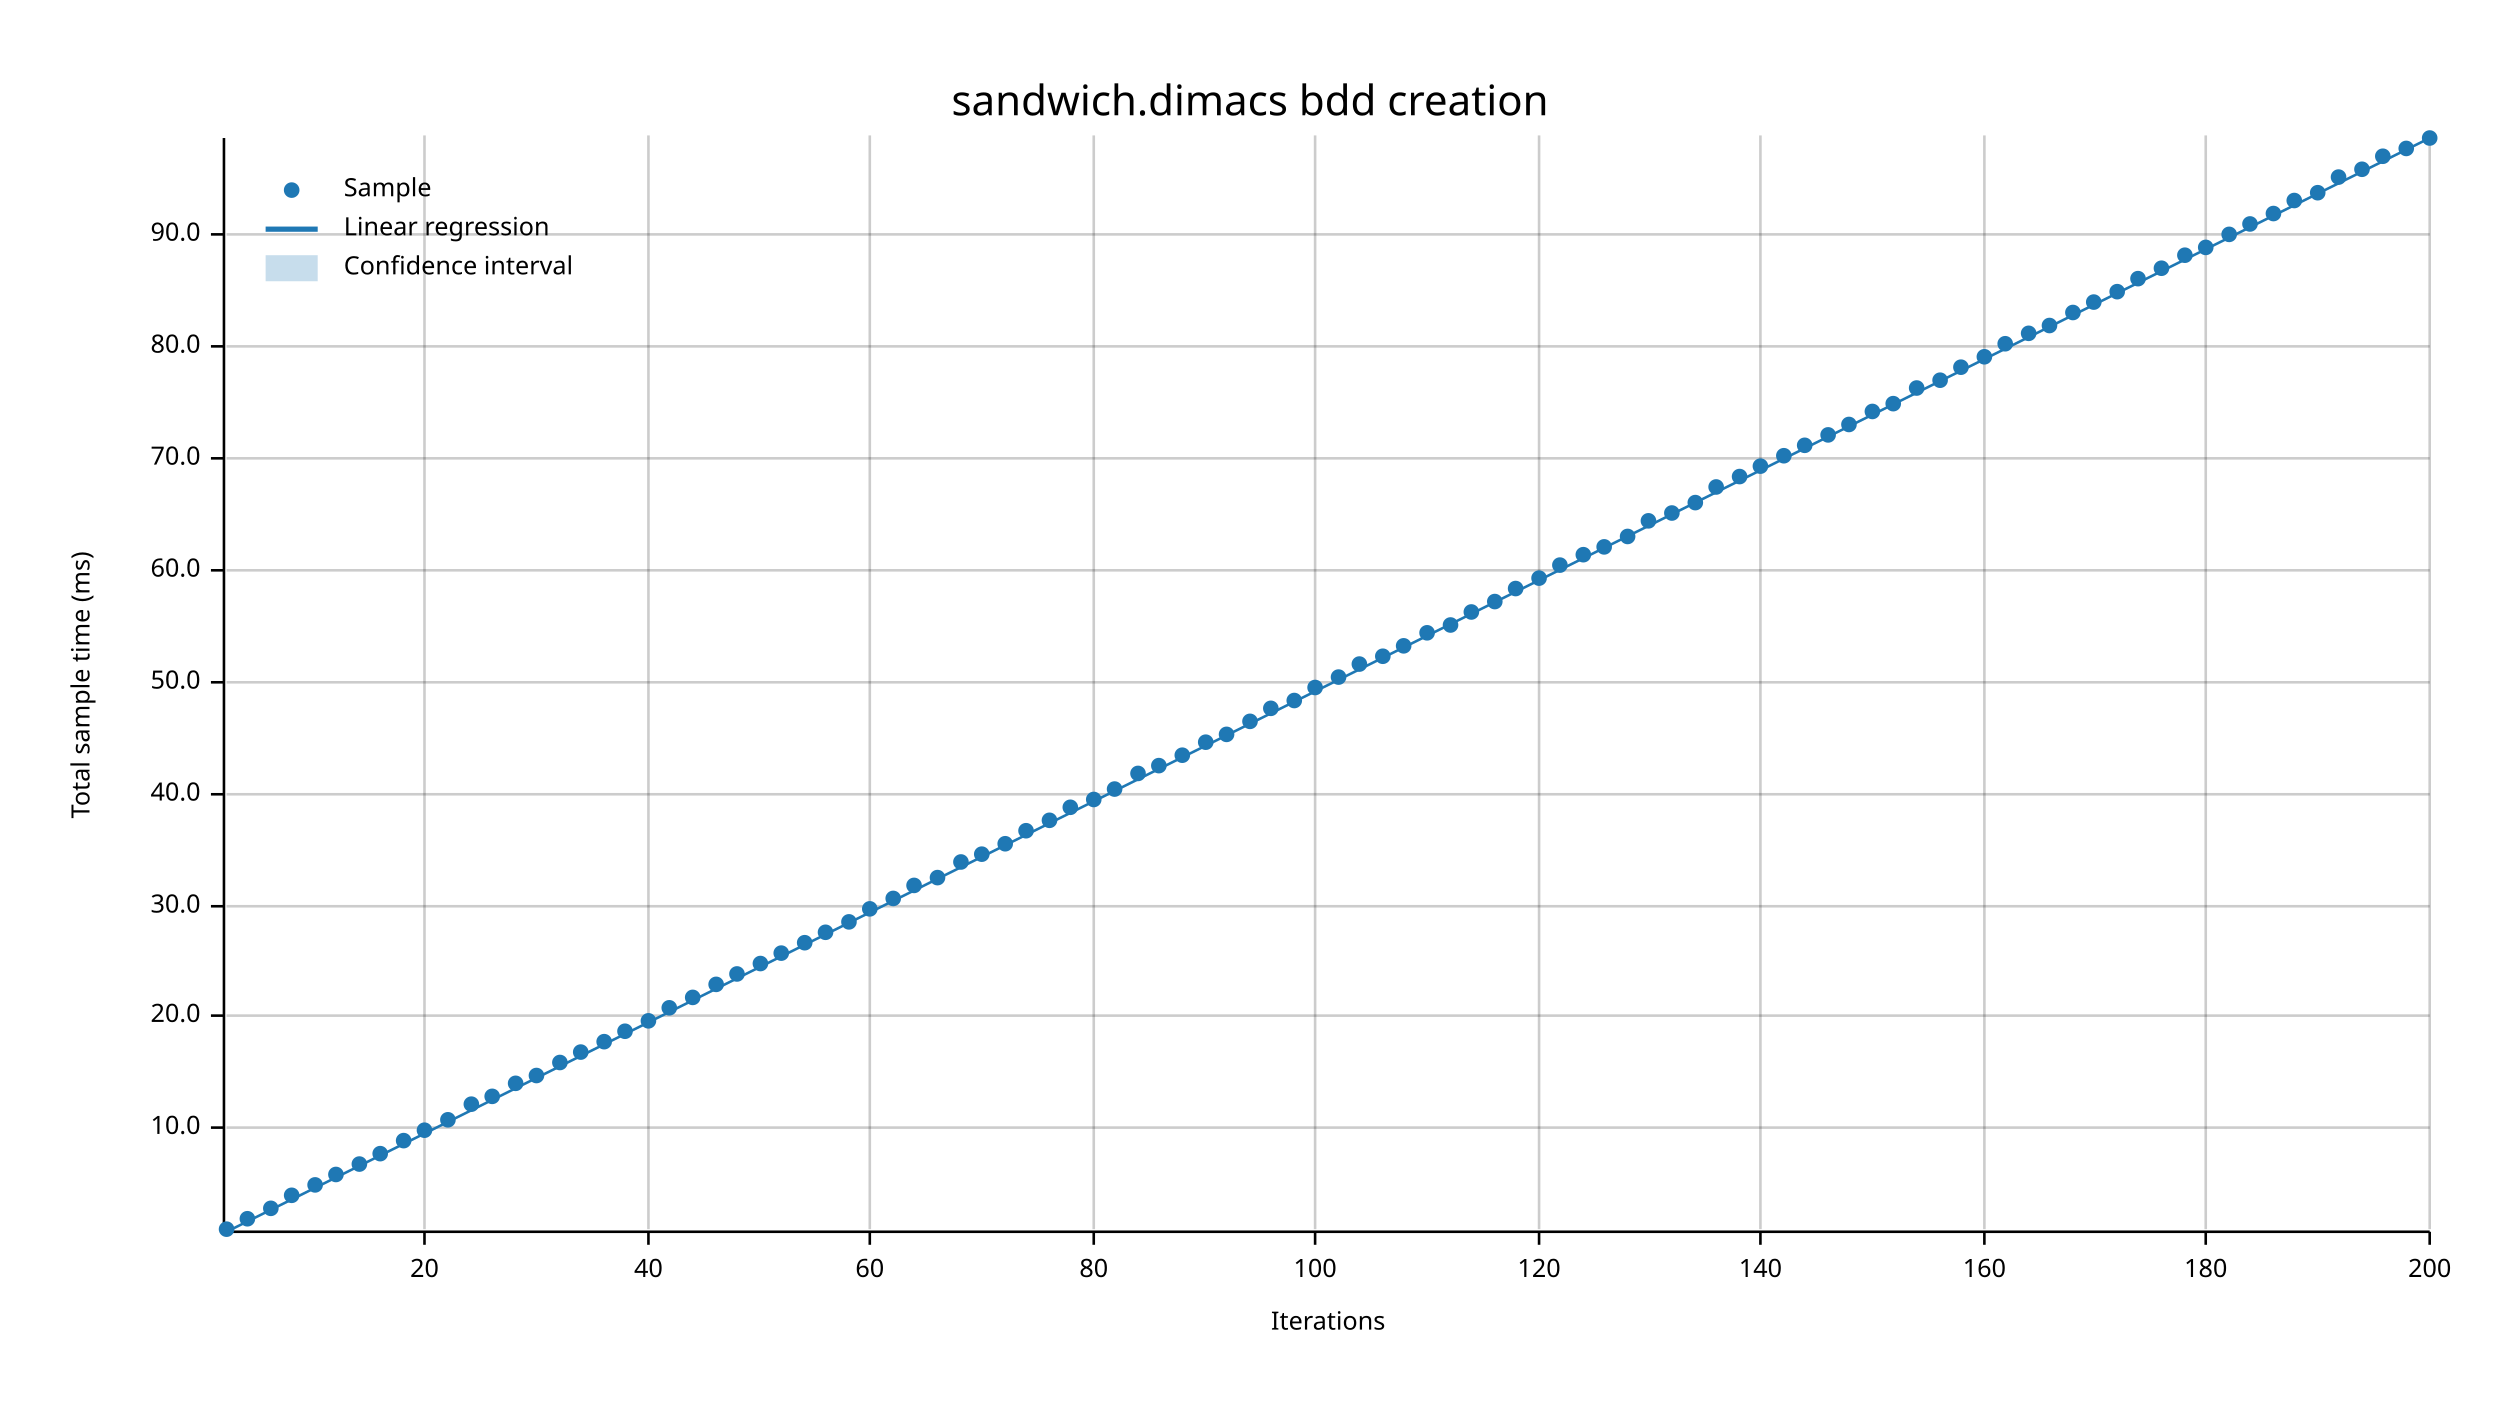
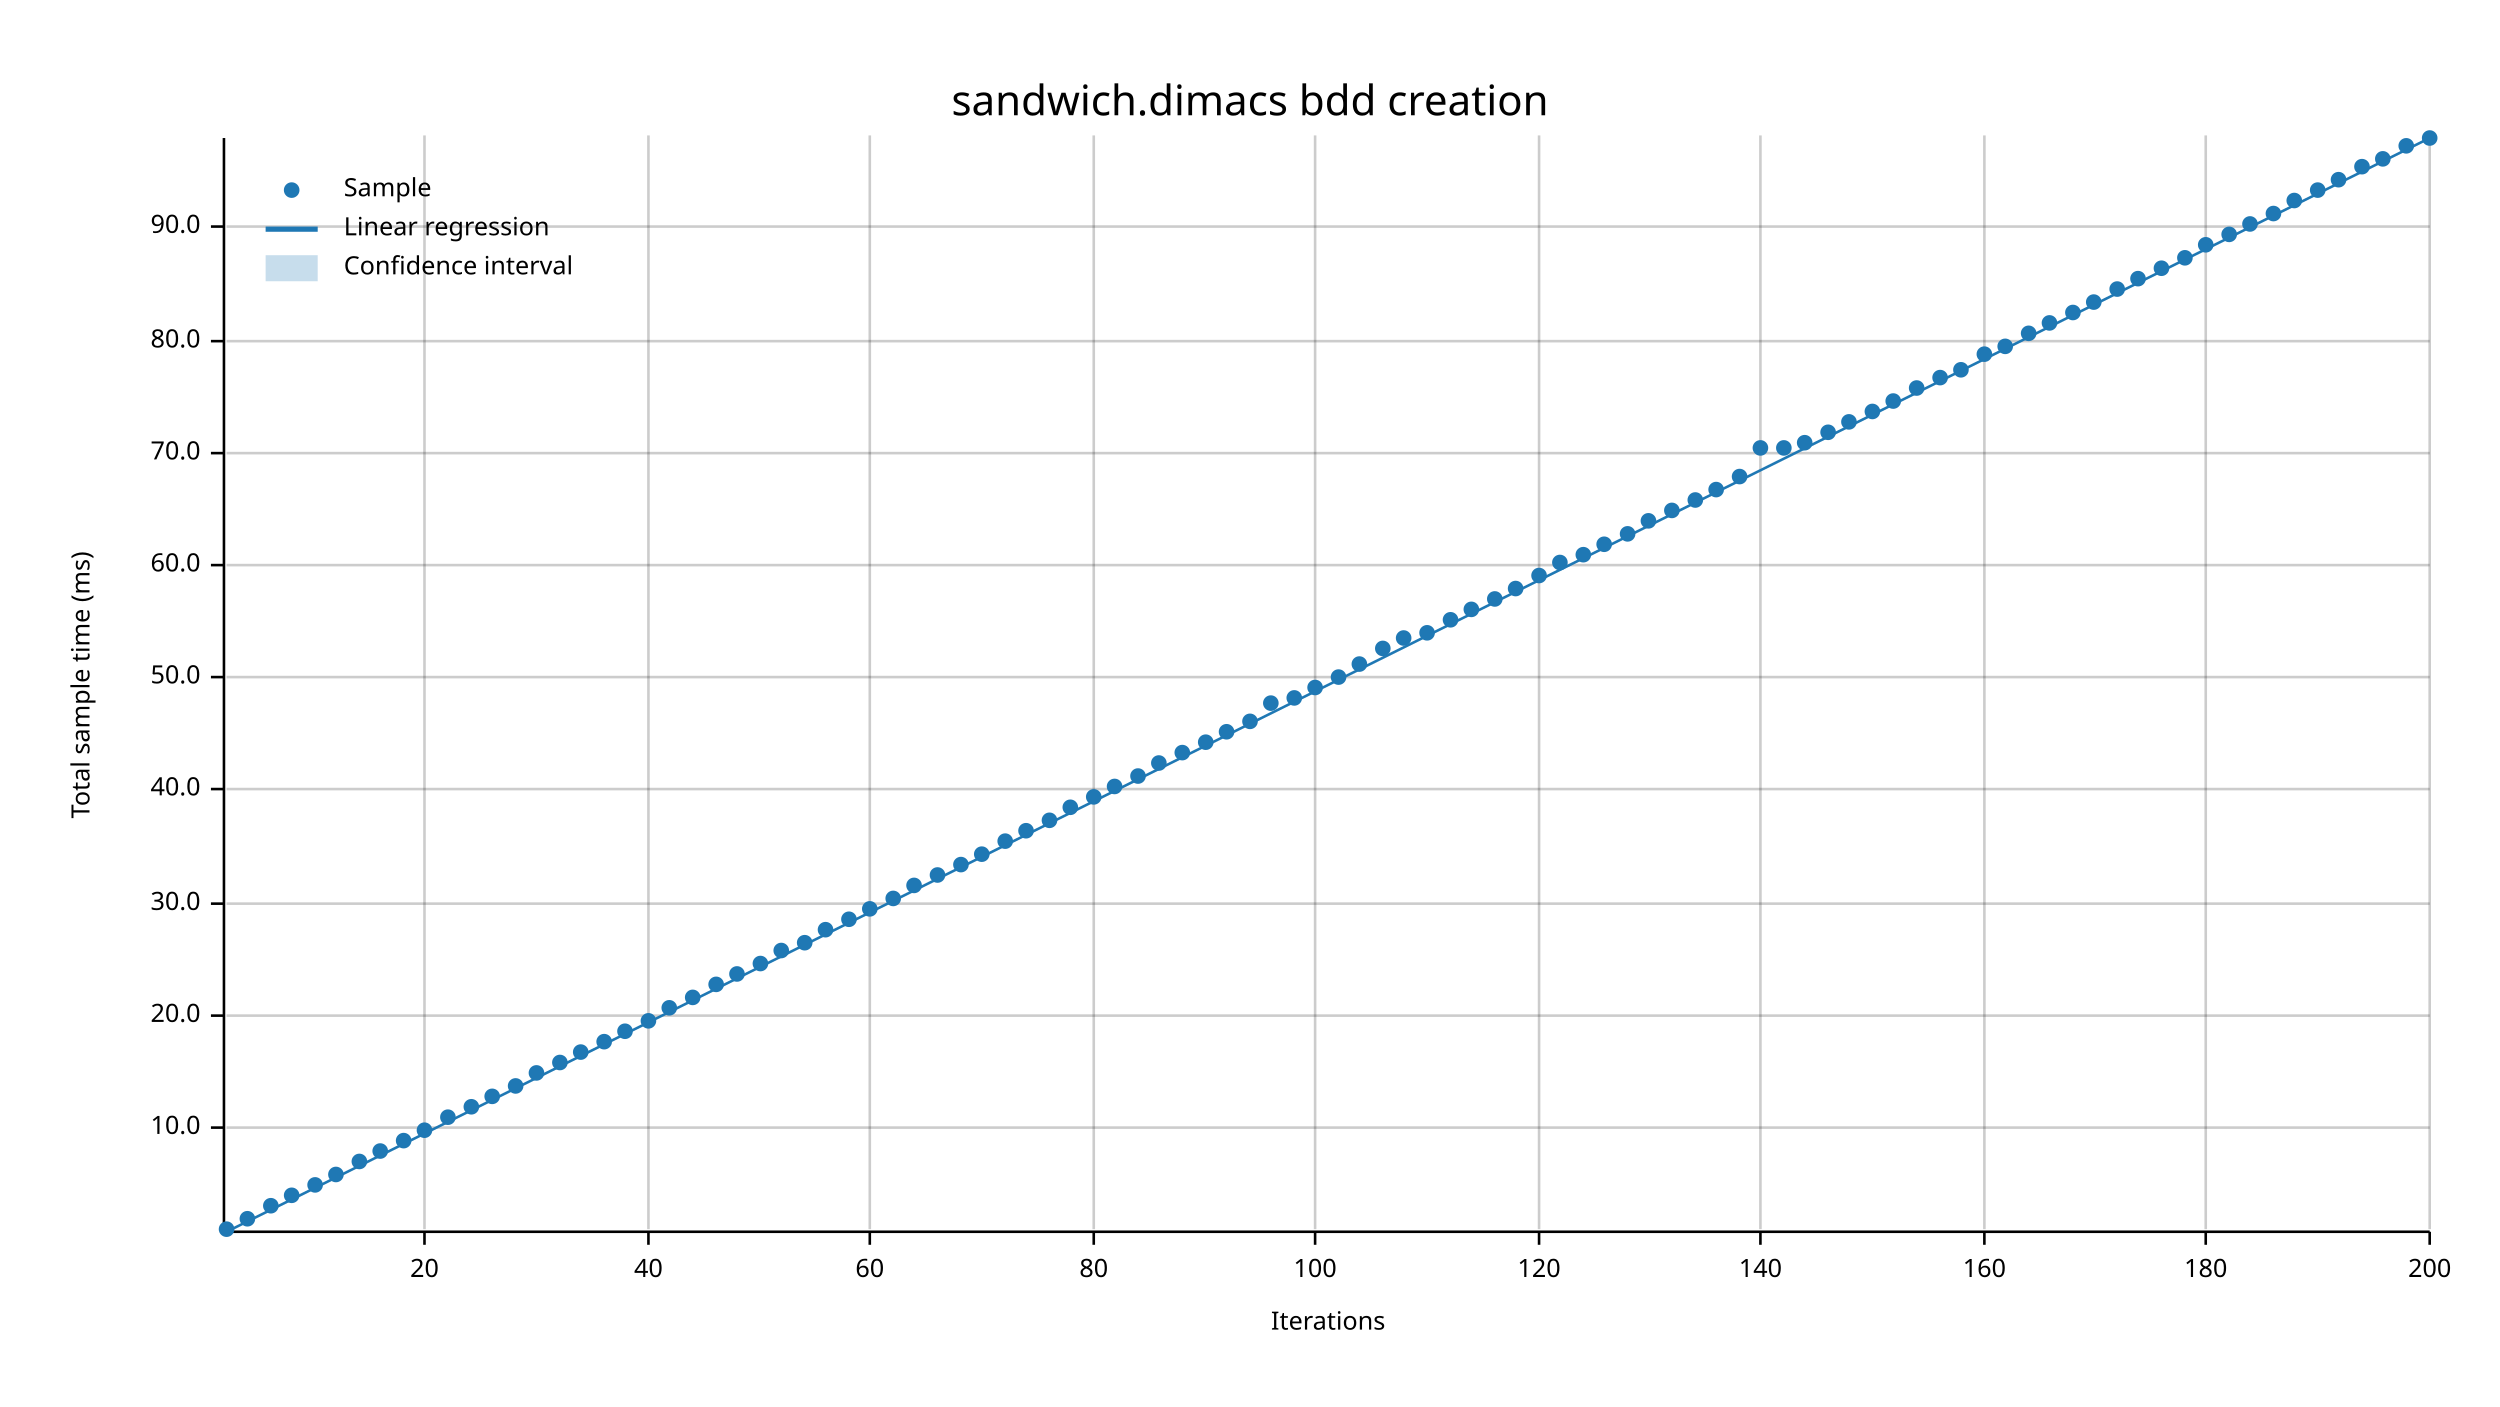
<svg xmlns="http://www.w3.org/2000/svg" width="960" height="540" viewBox="0 0 960 540">
  <text x="480" y="32" dy="0.76em" text-anchor="middle" font-family="sans-serif" font-size="16.129" opacity="1" fill="#000000">
sandwich.dimacs bdd creation
</text>
  <text x="27" y="263" dy="0.76em" text-anchor="middle" font-family="sans-serif" font-size="9.677" opacity="1" fill="#000000" transform="rotate(270, 27, 263)">
Total sample time (ms)
</text>
  <text x="510" y="513" dy="-0.5ex" text-anchor="middle" font-family="sans-serif" font-size="9.677" opacity="1" fill="#000000">
Iterations
</text>
  <line opacity="0.2" stroke="#000000" stroke-width="1" x1="163" y1="472" x2="163" y2="52" />
  <line opacity="0.2" stroke="#000000" stroke-width="1" x1="249" y1="472" x2="249" y2="52" />
  <line opacity="0.2" stroke="#000000" stroke-width="1" x1="334" y1="472" x2="334" y2="52" />
  <line opacity="0.2" stroke="#000000" stroke-width="1" x1="420" y1="472" x2="420" y2="52" />
  <line opacity="0.2" stroke="#000000" stroke-width="1" x1="505" y1="472" x2="505" y2="52" />
  <line opacity="0.2" stroke="#000000" stroke-width="1" x1="591" y1="472" x2="591" y2="52" />
  <line opacity="0.2" stroke="#000000" stroke-width="1" x1="676" y1="472" x2="676" y2="52" />
  <line opacity="0.2" stroke="#000000" stroke-width="1" x1="762" y1="472" x2="762" y2="52" />
  <line opacity="0.2" stroke="#000000" stroke-width="1" x1="847" y1="472" x2="847" y2="52" />
  <line opacity="0.2" stroke="#000000" stroke-width="1" x1="933" y1="472" x2="933" y2="52" />
  <line opacity="0.2" stroke="#000000" stroke-width="1" x1="87" y1="433" x2="933" y2="433" />
  <line opacity="0.2" stroke="#000000" stroke-width="1" x1="87" y1="390" x2="933" y2="390" />
-   <line opacity="0.2" stroke="#000000" stroke-width="1" x1="87" y1="348" x2="933" y2="348" />
-   <line opacity="0.2" stroke="#000000" stroke-width="1" x1="87" y1="305" x2="933" y2="305" />
-   <line opacity="0.2" stroke="#000000" stroke-width="1" x1="87" y1="262" x2="933" y2="262" />
-   <line opacity="0.2" stroke="#000000" stroke-width="1" x1="87" y1="219" x2="933" y2="219" />
-   <line opacity="0.2" stroke="#000000" stroke-width="1" x1="87" y1="176" x2="933" y2="176" />
-   <line opacity="0.2" stroke="#000000" stroke-width="1" x1="87" y1="133" x2="933" y2="133" />
-   <line opacity="0.2" stroke="#000000" stroke-width="1" x1="87" y1="90" x2="933" y2="90" />
+   <line opacity="0.2" stroke="#000000" stroke-width="1" x1="87" y1="347" x2="933" y2="347" />
+   <line opacity="0.2" stroke="#000000" stroke-width="1" x1="87" y1="303" x2="933" y2="303" />
+   <line opacity="0.2" stroke="#000000" stroke-width="1" x1="87" y1="260" x2="933" y2="260" />
+   <line opacity="0.2" stroke="#000000" stroke-width="1" x1="87" y1="217" x2="933" y2="217" />
+   <line opacity="0.2" stroke="#000000" stroke-width="1" x1="87" y1="174" x2="933" y2="174" />
+   <line opacity="0.2" stroke="#000000" stroke-width="1" x1="87" y1="131" x2="933" y2="131" />
+   <line opacity="0.2" stroke="#000000" stroke-width="1" x1="87" y1="87" x2="933" y2="87" />
  <polyline fill="none" opacity="1" stroke="#000000" stroke-width="1" points="86,53 86,473 " />
  <text x="77" y="433" dy="0.5ex" text-anchor="end" font-family="sans-serif" font-size="9.677" opacity="1" fill="#000000">
10.0
</text>
  <polyline fill="none" opacity="1" stroke="#000000" stroke-width="1" points="81,433 86,433 " />
  <text x="77" y="390" dy="0.5ex" text-anchor="end" font-family="sans-serif" font-size="9.677" opacity="1" fill="#000000">
20.0
</text>
  <polyline fill="none" opacity="1" stroke="#000000" stroke-width="1" points="81,390 86,390 " />
-   <text x="77" y="348" dy="0.5ex" text-anchor="end" font-family="sans-serif" font-size="9.677" opacity="1" fill="#000000">
+   <text x="77" y="347" dy="0.5ex" text-anchor="end" font-family="sans-serif" font-size="9.677" opacity="1" fill="#000000">
30.0
</text>
-   <polyline fill="none" opacity="1" stroke="#000000" stroke-width="1" points="81,348 86,348 " />
-   <text x="77" y="305" dy="0.5ex" text-anchor="end" font-family="sans-serif" font-size="9.677" opacity="1" fill="#000000">
+   <polyline fill="none" opacity="1" stroke="#000000" stroke-width="1" points="81,347 86,347 " />
+   <text x="77" y="303" dy="0.5ex" text-anchor="end" font-family="sans-serif" font-size="9.677" opacity="1" fill="#000000">
40.0
</text>
-   <polyline fill="none" opacity="1" stroke="#000000" stroke-width="1" points="81,305 86,305 " />
-   <text x="77" y="262" dy="0.5ex" text-anchor="end" font-family="sans-serif" font-size="9.677" opacity="1" fill="#000000">
+   <polyline fill="none" opacity="1" stroke="#000000" stroke-width="1" points="81,303 86,303 " />
+   <text x="77" y="260" dy="0.5ex" text-anchor="end" font-family="sans-serif" font-size="9.677" opacity="1" fill="#000000">
50.0
</text>
-   <polyline fill="none" opacity="1" stroke="#000000" stroke-width="1" points="81,262 86,262 " />
-   <text x="77" y="219" dy="0.5ex" text-anchor="end" font-family="sans-serif" font-size="9.677" opacity="1" fill="#000000">
+   <polyline fill="none" opacity="1" stroke="#000000" stroke-width="1" points="81,260 86,260 " />
+   <text x="77" y="217" dy="0.5ex" text-anchor="end" font-family="sans-serif" font-size="9.677" opacity="1" fill="#000000">
60.0
</text>
-   <polyline fill="none" opacity="1" stroke="#000000" stroke-width="1" points="81,219 86,219 " />
-   <text x="77" y="176" dy="0.5ex" text-anchor="end" font-family="sans-serif" font-size="9.677" opacity="1" fill="#000000">
+   <polyline fill="none" opacity="1" stroke="#000000" stroke-width="1" points="81,217 86,217 " />
+   <text x="77" y="174" dy="0.5ex" text-anchor="end" font-family="sans-serif" font-size="9.677" opacity="1" fill="#000000">
70.0
</text>
-   <polyline fill="none" opacity="1" stroke="#000000" stroke-width="1" points="81,176 86,176 " />
-   <text x="77" y="133" dy="0.5ex" text-anchor="end" font-family="sans-serif" font-size="9.677" opacity="1" fill="#000000">
+   <polyline fill="none" opacity="1" stroke="#000000" stroke-width="1" points="81,174 86,174 " />
+   <text x="77" y="131" dy="0.5ex" text-anchor="end" font-family="sans-serif" font-size="9.677" opacity="1" fill="#000000">
80.0
</text>
-   <polyline fill="none" opacity="1" stroke="#000000" stroke-width="1" points="81,133 86,133 " />
-   <text x="77" y="90" dy="0.5ex" text-anchor="end" font-family="sans-serif" font-size="9.677" opacity="1" fill="#000000">
+   <polyline fill="none" opacity="1" stroke="#000000" stroke-width="1" points="81,131 86,131 " />
+   <text x="77" y="87" dy="0.5ex" text-anchor="end" font-family="sans-serif" font-size="9.677" opacity="1" fill="#000000">
90.0
</text>
-   <polyline fill="none" opacity="1" stroke="#000000" stroke-width="1" points="81,90 86,90 " />
+   <polyline fill="none" opacity="1" stroke="#000000" stroke-width="1" points="81,87 86,87 " />
  <polyline fill="none" opacity="1" stroke="#000000" stroke-width="1" points="87,473 933,473 " />
  <text x="163" y="483" dy="0.76em" text-anchor="middle" font-family="sans-serif" font-size="9.677" opacity="1" fill="#000000">
20
</text>
  <polyline fill="none" opacity="1" stroke="#000000" stroke-width="1" points="163,473 163,478 " />
  <text x="249" y="483" dy="0.76em" text-anchor="middle" font-family="sans-serif" font-size="9.677" opacity="1" fill="#000000">
40
</text>
  <polyline fill="none" opacity="1" stroke="#000000" stroke-width="1" points="249,473 249,478 " />
  <text x="334" y="483" dy="0.76em" text-anchor="middle" font-family="sans-serif" font-size="9.677" opacity="1" fill="#000000">
60
</text>
  <polyline fill="none" opacity="1" stroke="#000000" stroke-width="1" points="334,473 334,478 " />
  <text x="420" y="483" dy="0.76em" text-anchor="middle" font-family="sans-serif" font-size="9.677" opacity="1" fill="#000000">
80
</text>
  <polyline fill="none" opacity="1" stroke="#000000" stroke-width="1" points="420,473 420,478 " />
  <text x="505" y="483" dy="0.76em" text-anchor="middle" font-family="sans-serif" font-size="9.677" opacity="1" fill="#000000">
100
</text>
  <polyline fill="none" opacity="1" stroke="#000000" stroke-width="1" points="505,473 505,478 " />
  <text x="591" y="483" dy="0.76em" text-anchor="middle" font-family="sans-serif" font-size="9.677" opacity="1" fill="#000000">
120
</text>
  <polyline fill="none" opacity="1" stroke="#000000" stroke-width="1" points="591,473 591,478 " />
  <text x="676" y="483" dy="0.76em" text-anchor="middle" font-family="sans-serif" font-size="9.677" opacity="1" fill="#000000">
140
</text>
  <polyline fill="none" opacity="1" stroke="#000000" stroke-width="1" points="676,473 676,478 " />
  <text x="762" y="483" dy="0.76em" text-anchor="middle" font-family="sans-serif" font-size="9.677" opacity="1" fill="#000000">
160
</text>
  <polyline fill="none" opacity="1" stroke="#000000" stroke-width="1" points="762,473 762,478 " />
  <text x="847" y="483" dy="0.76em" text-anchor="middle" font-family="sans-serif" font-size="9.677" opacity="1" fill="#000000">
180
</text>
  <polyline fill="none" opacity="1" stroke="#000000" stroke-width="1" points="847,473 847,478 " />
  <text x="933" y="483" dy="0.76em" text-anchor="middle" font-family="sans-serif" font-size="9.677" opacity="1" fill="#000000">
200
</text>
  <polyline fill="none" opacity="1" stroke="#000000" stroke-width="1" points="933,473 933,478 " />
  <circle cx="87" cy="472" r="3" opacity="1" fill="#1F78B4" stroke="none" stroke-width="1" />
  <circle cx="95" cy="468" r="3" opacity="1" fill="#1F78B4" stroke="none" stroke-width="1" />
-   <circle cx="104" cy="464" r="3" opacity="1" fill="#1F78B4" stroke="none" stroke-width="1" />
+   <circle cx="104" cy="463" r="3" opacity="1" fill="#1F78B4" stroke="none" stroke-width="1" />
  <circle cx="112" cy="459" r="3" opacity="1" fill="#1F78B4" stroke="none" stroke-width="1" />
  <circle cx="121" cy="455" r="3" opacity="1" fill="#1F78B4" stroke="none" stroke-width="1" />
  <circle cx="129" cy="451" r="3" opacity="1" fill="#1F78B4" stroke="none" stroke-width="1" />
-   <circle cx="138" cy="447" r="3" opacity="1" fill="#1F78B4" stroke="none" stroke-width="1" />
-   <circle cx="146" cy="443" r="3" opacity="1" fill="#1F78B4" stroke="none" stroke-width="1" />
+   <circle cx="138" cy="446" r="3" opacity="1" fill="#1F78B4" stroke="none" stroke-width="1" />
+   <circle cx="146" cy="442" r="3" opacity="1" fill="#1F78B4" stroke="none" stroke-width="1" />
  <circle cx="155" cy="438" r="3" opacity="1" fill="#1F78B4" stroke="none" stroke-width="1" />
  <circle cx="163" cy="434" r="3" opacity="1" fill="#1F78B4" stroke="none" stroke-width="1" />
-   <circle cx="172" cy="430" r="3" opacity="1" fill="#1F78B4" stroke="none" stroke-width="1" />
-   <circle cx="181" cy="424" r="3" opacity="1" fill="#1F78B4" stroke="none" stroke-width="1" />
+   <circle cx="172" cy="429" r="3" opacity="1" fill="#1F78B4" stroke="none" stroke-width="1" />
+   <circle cx="181" cy="425" r="3" opacity="1" fill="#1F78B4" stroke="none" stroke-width="1" />
  <circle cx="189" cy="421" r="3" opacity="1" fill="#1F78B4" stroke="none" stroke-width="1" />
-   <circle cx="198" cy="416" r="3" opacity="1" fill="#1F78B4" stroke="none" stroke-width="1" />
-   <circle cx="206" cy="413" r="3" opacity="1" fill="#1F78B4" stroke="none" stroke-width="1" />
+   <circle cx="198" cy="417" r="3" opacity="1" fill="#1F78B4" stroke="none" stroke-width="1" />
+   <circle cx="206" cy="412" r="3" opacity="1" fill="#1F78B4" stroke="none" stroke-width="1" />
  <circle cx="215" cy="408" r="3" opacity="1" fill="#1F78B4" stroke="none" stroke-width="1" />
  <circle cx="223" cy="404" r="3" opacity="1" fill="#1F78B4" stroke="none" stroke-width="1" />
  <circle cx="232" cy="400" r="3" opacity="1" fill="#1F78B4" stroke="none" stroke-width="1" />
  <circle cx="240" cy="396" r="3" opacity="1" fill="#1F78B4" stroke="none" stroke-width="1" />
  <circle cx="249" cy="392" r="3" opacity="1" fill="#1F78B4" stroke="none" stroke-width="1" />
  <circle cx="257" cy="387" r="3" opacity="1" fill="#1F78B4" stroke="none" stroke-width="1" />
  <circle cx="266" cy="383" r="3" opacity="1" fill="#1F78B4" stroke="none" stroke-width="1" />
  <circle cx="275" cy="378" r="3" opacity="1" fill="#1F78B4" stroke="none" stroke-width="1" />
  <circle cx="283" cy="374" r="3" opacity="1" fill="#1F78B4" stroke="none" stroke-width="1" />
  <circle cx="292" cy="370" r="3" opacity="1" fill="#1F78B4" stroke="none" stroke-width="1" />
-   <circle cx="300" cy="366" r="3" opacity="1" fill="#1F78B4" stroke="none" stroke-width="1" />
+   <circle cx="300" cy="365" r="3" opacity="1" fill="#1F78B4" stroke="none" stroke-width="1" />
  <circle cx="309" cy="362" r="3" opacity="1" fill="#1F78B4" stroke="none" stroke-width="1" />
-   <circle cx="317" cy="358" r="3" opacity="1" fill="#1F78B4" stroke="none" stroke-width="1" />
-   <circle cx="326" cy="354" r="3" opacity="1" fill="#1F78B4" stroke="none" stroke-width="1" />
+   <circle cx="317" cy="357" r="3" opacity="1" fill="#1F78B4" stroke="none" stroke-width="1" />
+   <circle cx="326" cy="353" r="3" opacity="1" fill="#1F78B4" stroke="none" stroke-width="1" />
  <circle cx="334" cy="349" r="3" opacity="1" fill="#1F78B4" stroke="none" stroke-width="1" />
  <circle cx="343" cy="345" r="3" opacity="1" fill="#1F78B4" stroke="none" stroke-width="1" />
  <circle cx="351" cy="340" r="3" opacity="1" fill="#1F78B4" stroke="none" stroke-width="1" />
-   <circle cx="360" cy="337" r="3" opacity="1" fill="#1F78B4" stroke="none" stroke-width="1" />
-   <circle cx="369" cy="331" r="3" opacity="1" fill="#1F78B4" stroke="none" stroke-width="1" />
+   <circle cx="360" cy="336" r="3" opacity="1" fill="#1F78B4" stroke="none" stroke-width="1" />
+   <circle cx="369" cy="332" r="3" opacity="1" fill="#1F78B4" stroke="none" stroke-width="1" />
  <circle cx="377" cy="328" r="3" opacity="1" fill="#1F78B4" stroke="none" stroke-width="1" />
-   <circle cx="386" cy="324" r="3" opacity="1" fill="#1F78B4" stroke="none" stroke-width="1" />
+   <circle cx="386" cy="323" r="3" opacity="1" fill="#1F78B4" stroke="none" stroke-width="1" />
  <circle cx="394" cy="319" r="3" opacity="1" fill="#1F78B4" stroke="none" stroke-width="1" />
  <circle cx="403" cy="315" r="3" opacity="1" fill="#1F78B4" stroke="none" stroke-width="1" />
  <circle cx="411" cy="310" r="3" opacity="1" fill="#1F78B4" stroke="none" stroke-width="1" />
-   <circle cx="420" cy="307" r="3" opacity="1" fill="#1F78B4" stroke="none" stroke-width="1" />
-   <circle cx="428" cy="303" r="3" opacity="1" fill="#1F78B4" stroke="none" stroke-width="1" />
-   <circle cx="437" cy="297" r="3" opacity="1" fill="#1F78B4" stroke="none" stroke-width="1" />
-   <circle cx="445" cy="294" r="3" opacity="1" fill="#1F78B4" stroke="none" stroke-width="1" />
-   <circle cx="454" cy="290" r="3" opacity="1" fill="#1F78B4" stroke="none" stroke-width="1" />
+   <circle cx="420" cy="306" r="3" opacity="1" fill="#1F78B4" stroke="none" stroke-width="1" />
+   <circle cx="428" cy="302" r="3" opacity="1" fill="#1F78B4" stroke="none" stroke-width="1" />
+   <circle cx="437" cy="298" r="3" opacity="1" fill="#1F78B4" stroke="none" stroke-width="1" />
+   <circle cx="445" cy="293" r="3" opacity="1" fill="#1F78B4" stroke="none" stroke-width="1" />
+   <circle cx="454" cy="289" r="3" opacity="1" fill="#1F78B4" stroke="none" stroke-width="1" />
  <circle cx="463" cy="285" r="3" opacity="1" fill="#1F78B4" stroke="none" stroke-width="1" />
-   <circle cx="471" cy="282" r="3" opacity="1" fill="#1F78B4" stroke="none" stroke-width="1" />
+   <circle cx="471" cy="281" r="3" opacity="1" fill="#1F78B4" stroke="none" stroke-width="1" />
  <circle cx="480" cy="277" r="3" opacity="1" fill="#1F78B4" stroke="none" stroke-width="1" />
-   <circle cx="488" cy="272" r="3" opacity="1" fill="#1F78B4" stroke="none" stroke-width="1" />
-   <circle cx="497" cy="269" r="3" opacity="1" fill="#1F78B4" stroke="none" stroke-width="1" />
+   <circle cx="488" cy="270" r="3" opacity="1" fill="#1F78B4" stroke="none" stroke-width="1" />
+   <circle cx="497" cy="268" r="3" opacity="1" fill="#1F78B4" stroke="none" stroke-width="1" />
  <circle cx="505" cy="264" r="3" opacity="1" fill="#1F78B4" stroke="none" stroke-width="1" />
  <circle cx="514" cy="260" r="3" opacity="1" fill="#1F78B4" stroke="none" stroke-width="1" />
  <circle cx="522" cy="255" r="3" opacity="1" fill="#1F78B4" stroke="none" stroke-width="1" />
-   <circle cx="531" cy="252" r="3" opacity="1" fill="#1F78B4" stroke="none" stroke-width="1" />
-   <circle cx="539" cy="248" r="3" opacity="1" fill="#1F78B4" stroke="none" stroke-width="1" />
+   <circle cx="531" cy="249" r="3" opacity="1" fill="#1F78B4" stroke="none" stroke-width="1" />
+   <circle cx="539" cy="245" r="3" opacity="1" fill="#1F78B4" stroke="none" stroke-width="1" />
  <circle cx="548" cy="243" r="3" opacity="1" fill="#1F78B4" stroke="none" stroke-width="1" />
-   <circle cx="557" cy="240" r="3" opacity="1" fill="#1F78B4" stroke="none" stroke-width="1" />
-   <circle cx="565" cy="235" r="3" opacity="1" fill="#1F78B4" stroke="none" stroke-width="1" />
-   <circle cx="574" cy="231" r="3" opacity="1" fill="#1F78B4" stroke="none" stroke-width="1" />
+   <circle cx="557" cy="238" r="3" opacity="1" fill="#1F78B4" stroke="none" stroke-width="1" />
+   <circle cx="565" cy="234" r="3" opacity="1" fill="#1F78B4" stroke="none" stroke-width="1" />
+   <circle cx="574" cy="230" r="3" opacity="1" fill="#1F78B4" stroke="none" stroke-width="1" />
  <circle cx="582" cy="226" r="3" opacity="1" fill="#1F78B4" stroke="none" stroke-width="1" />
-   <circle cx="591" cy="222" r="3" opacity="1" fill="#1F78B4" stroke="none" stroke-width="1" />
-   <circle cx="599" cy="217" r="3" opacity="1" fill="#1F78B4" stroke="none" stroke-width="1" />
+   <circle cx="591" cy="221" r="3" opacity="1" fill="#1F78B4" stroke="none" stroke-width="1" />
+   <circle cx="599" cy="216" r="3" opacity="1" fill="#1F78B4" stroke="none" stroke-width="1" />
  <circle cx="608" cy="213" r="3" opacity="1" fill="#1F78B4" stroke="none" stroke-width="1" />
-   <circle cx="616" cy="210" r="3" opacity="1" fill="#1F78B4" stroke="none" stroke-width="1" />
-   <circle cx="625" cy="206" r="3" opacity="1" fill="#1F78B4" stroke="none" stroke-width="1" />
+   <circle cx="616" cy="209" r="3" opacity="1" fill="#1F78B4" stroke="none" stroke-width="1" />
+   <circle cx="625" cy="205" r="3" opacity="1" fill="#1F78B4" stroke="none" stroke-width="1" />
  <circle cx="633" cy="200" r="3" opacity="1" fill="#1F78B4" stroke="none" stroke-width="1" />
-   <circle cx="642" cy="197" r="3" opacity="1" fill="#1F78B4" stroke="none" stroke-width="1" />
-   <circle cx="651" cy="193" r="3" opacity="1" fill="#1F78B4" stroke="none" stroke-width="1" />
-   <circle cx="659" cy="187" r="3" opacity="1" fill="#1F78B4" stroke="none" stroke-width="1" />
+   <circle cx="642" cy="196" r="3" opacity="1" fill="#1F78B4" stroke="none" stroke-width="1" />
+   <circle cx="651" cy="192" r="3" opacity="1" fill="#1F78B4" stroke="none" stroke-width="1" />
+   <circle cx="659" cy="188" r="3" opacity="1" fill="#1F78B4" stroke="none" stroke-width="1" />
  <circle cx="668" cy="183" r="3" opacity="1" fill="#1F78B4" stroke="none" stroke-width="1" />
-   <circle cx="676" cy="179" r="3" opacity="1" fill="#1F78B4" stroke="none" stroke-width="1" />
-   <circle cx="685" cy="175" r="3" opacity="1" fill="#1F78B4" stroke="none" stroke-width="1" />
-   <circle cx="693" cy="171" r="3" opacity="1" fill="#1F78B4" stroke="none" stroke-width="1" />
-   <circle cx="702" cy="167" r="3" opacity="1" fill="#1F78B4" stroke="none" stroke-width="1" />
-   <circle cx="710" cy="163" r="3" opacity="1" fill="#1F78B4" stroke="none" stroke-width="1" />
+   <circle cx="676" cy="172" r="3" opacity="1" fill="#1F78B4" stroke="none" stroke-width="1" />
+   <circle cx="685" cy="172" r="3" opacity="1" fill="#1F78B4" stroke="none" stroke-width="1" />
+   <circle cx="693" cy="170" r="3" opacity="1" fill="#1F78B4" stroke="none" stroke-width="1" />
+   <circle cx="702" cy="166" r="3" opacity="1" fill="#1F78B4" stroke="none" stroke-width="1" />
+   <circle cx="710" cy="162" r="3" opacity="1" fill="#1F78B4" stroke="none" stroke-width="1" />
  <circle cx="719" cy="158" r="3" opacity="1" fill="#1F78B4" stroke="none" stroke-width="1" />
-   <circle cx="727" cy="155" r="3" opacity="1" fill="#1F78B4" stroke="none" stroke-width="1" />
+   <circle cx="727" cy="154" r="3" opacity="1" fill="#1F78B4" stroke="none" stroke-width="1" />
  <circle cx="736" cy="149" r="3" opacity="1" fill="#1F78B4" stroke="none" stroke-width="1" />
-   <circle cx="745" cy="146" r="3" opacity="1" fill="#1F78B4" stroke="none" stroke-width="1" />
-   <circle cx="753" cy="141" r="3" opacity="1" fill="#1F78B4" stroke="none" stroke-width="1" />
-   <circle cx="762" cy="137" r="3" opacity="1" fill="#1F78B4" stroke="none" stroke-width="1" />
-   <circle cx="770" cy="132" r="3" opacity="1" fill="#1F78B4" stroke="none" stroke-width="1" />
+   <circle cx="745" cy="145" r="3" opacity="1" fill="#1F78B4" stroke="none" stroke-width="1" />
+   <circle cx="753" cy="142" r="3" opacity="1" fill="#1F78B4" stroke="none" stroke-width="1" />
+   <circle cx="762" cy="136" r="3" opacity="1" fill="#1F78B4" stroke="none" stroke-width="1" />
+   <circle cx="770" cy="133" r="3" opacity="1" fill="#1F78B4" stroke="none" stroke-width="1" />
  <circle cx="779" cy="128" r="3" opacity="1" fill="#1F78B4" stroke="none" stroke-width="1" />
-   <circle cx="787" cy="125" r="3" opacity="1" fill="#1F78B4" stroke="none" stroke-width="1" />
+   <circle cx="787" cy="124" r="3" opacity="1" fill="#1F78B4" stroke="none" stroke-width="1" />
  <circle cx="796" cy="120" r="3" opacity="1" fill="#1F78B4" stroke="none" stroke-width="1" />
  <circle cx="804" cy="116" r="3" opacity="1" fill="#1F78B4" stroke="none" stroke-width="1" />
-   <circle cx="813" cy="112" r="3" opacity="1" fill="#1F78B4" stroke="none" stroke-width="1" />
+   <circle cx="813" cy="111" r="3" opacity="1" fill="#1F78B4" stroke="none" stroke-width="1" />
  <circle cx="821" cy="107" r="3" opacity="1" fill="#1F78B4" stroke="none" stroke-width="1" />
  <circle cx="830" cy="103" r="3" opacity="1" fill="#1F78B4" stroke="none" stroke-width="1" />
-   <circle cx="839" cy="98" r="3" opacity="1" fill="#1F78B4" stroke="none" stroke-width="1" />
-   <circle cx="847" cy="95" r="3" opacity="1" fill="#1F78B4" stroke="none" stroke-width="1" />
+   <circle cx="839" cy="99" r="3" opacity="1" fill="#1F78B4" stroke="none" stroke-width="1" />
+   <circle cx="847" cy="94" r="3" opacity="1" fill="#1F78B4" stroke="none" stroke-width="1" />
  <circle cx="856" cy="90" r="3" opacity="1" fill="#1F78B4" stroke="none" stroke-width="1" />
  <circle cx="864" cy="86" r="3" opacity="1" fill="#1F78B4" stroke="none" stroke-width="1" />
  <circle cx="873" cy="82" r="3" opacity="1" fill="#1F78B4" stroke="none" stroke-width="1" />
  <circle cx="881" cy="77" r="3" opacity="1" fill="#1F78B4" stroke="none" stroke-width="1" />
-   <circle cx="890" cy="74" r="3" opacity="1" fill="#1F78B4" stroke="none" stroke-width="1" />
-   <circle cx="898" cy="68" r="3" opacity="1" fill="#1F78B4" stroke="none" stroke-width="1" />
-   <circle cx="907" cy="65" r="3" opacity="1" fill="#1F78B4" stroke="none" stroke-width="1" />
-   <circle cx="915" cy="60" r="3" opacity="1" fill="#1F78B4" stroke="none" stroke-width="1" />
-   <circle cx="924" cy="57" r="3" opacity="1" fill="#1F78B4" stroke="none" stroke-width="1" />
+   <circle cx="890" cy="73" r="3" opacity="1" fill="#1F78B4" stroke="none" stroke-width="1" />
+   <circle cx="898" cy="69" r="3" opacity="1" fill="#1F78B4" stroke="none" stroke-width="1" />
+   <circle cx="907" cy="64" r="3" opacity="1" fill="#1F78B4" stroke="none" stroke-width="1" />
+   <circle cx="915" cy="61" r="3" opacity="1" fill="#1F78B4" stroke="none" stroke-width="1" />
+   <circle cx="924" cy="56" r="3" opacity="1" fill="#1F78B4" stroke="none" stroke-width="1" />
  <circle cx="933" cy="53" r="3" opacity="1" fill="#1F78B4" stroke="none" stroke-width="1" />
  <polyline fill="none" opacity="1" stroke="#1F78B4" stroke-width="1" points="87,473 933,53 " />
  <polygon opacity="0.25" fill="#1F78B4" points="87,473 933,53 933,53 " />
  <text x="132" y="68" dy="0.76em" text-anchor="start" font-family="sans-serif" font-size="9.677" opacity="1" fill="#000000">
Sample
</text>
  <text x="132" y="83" dy="0.76em" text-anchor="start" font-family="sans-serif" font-size="9.677" opacity="1" fill="#000000">
Linear regression
</text>
  <text x="132" y="98" dy="0.76em" text-anchor="start" font-family="sans-serif" font-size="9.677" opacity="1" fill="#000000">
Confidence interval
</text>
  <circle cx="112" cy="73" r="3" opacity="1" fill="#1F78B4" stroke="none" stroke-width="1" />
  <polyline fill="none" opacity="1" stroke="#1F78B4" stroke-width="2" points="102,88 122,88 " />
  <rect x="102" y="98" width="20" height="10" opacity="0.25" fill="#1F78B4" stroke="none" />
</svg>
